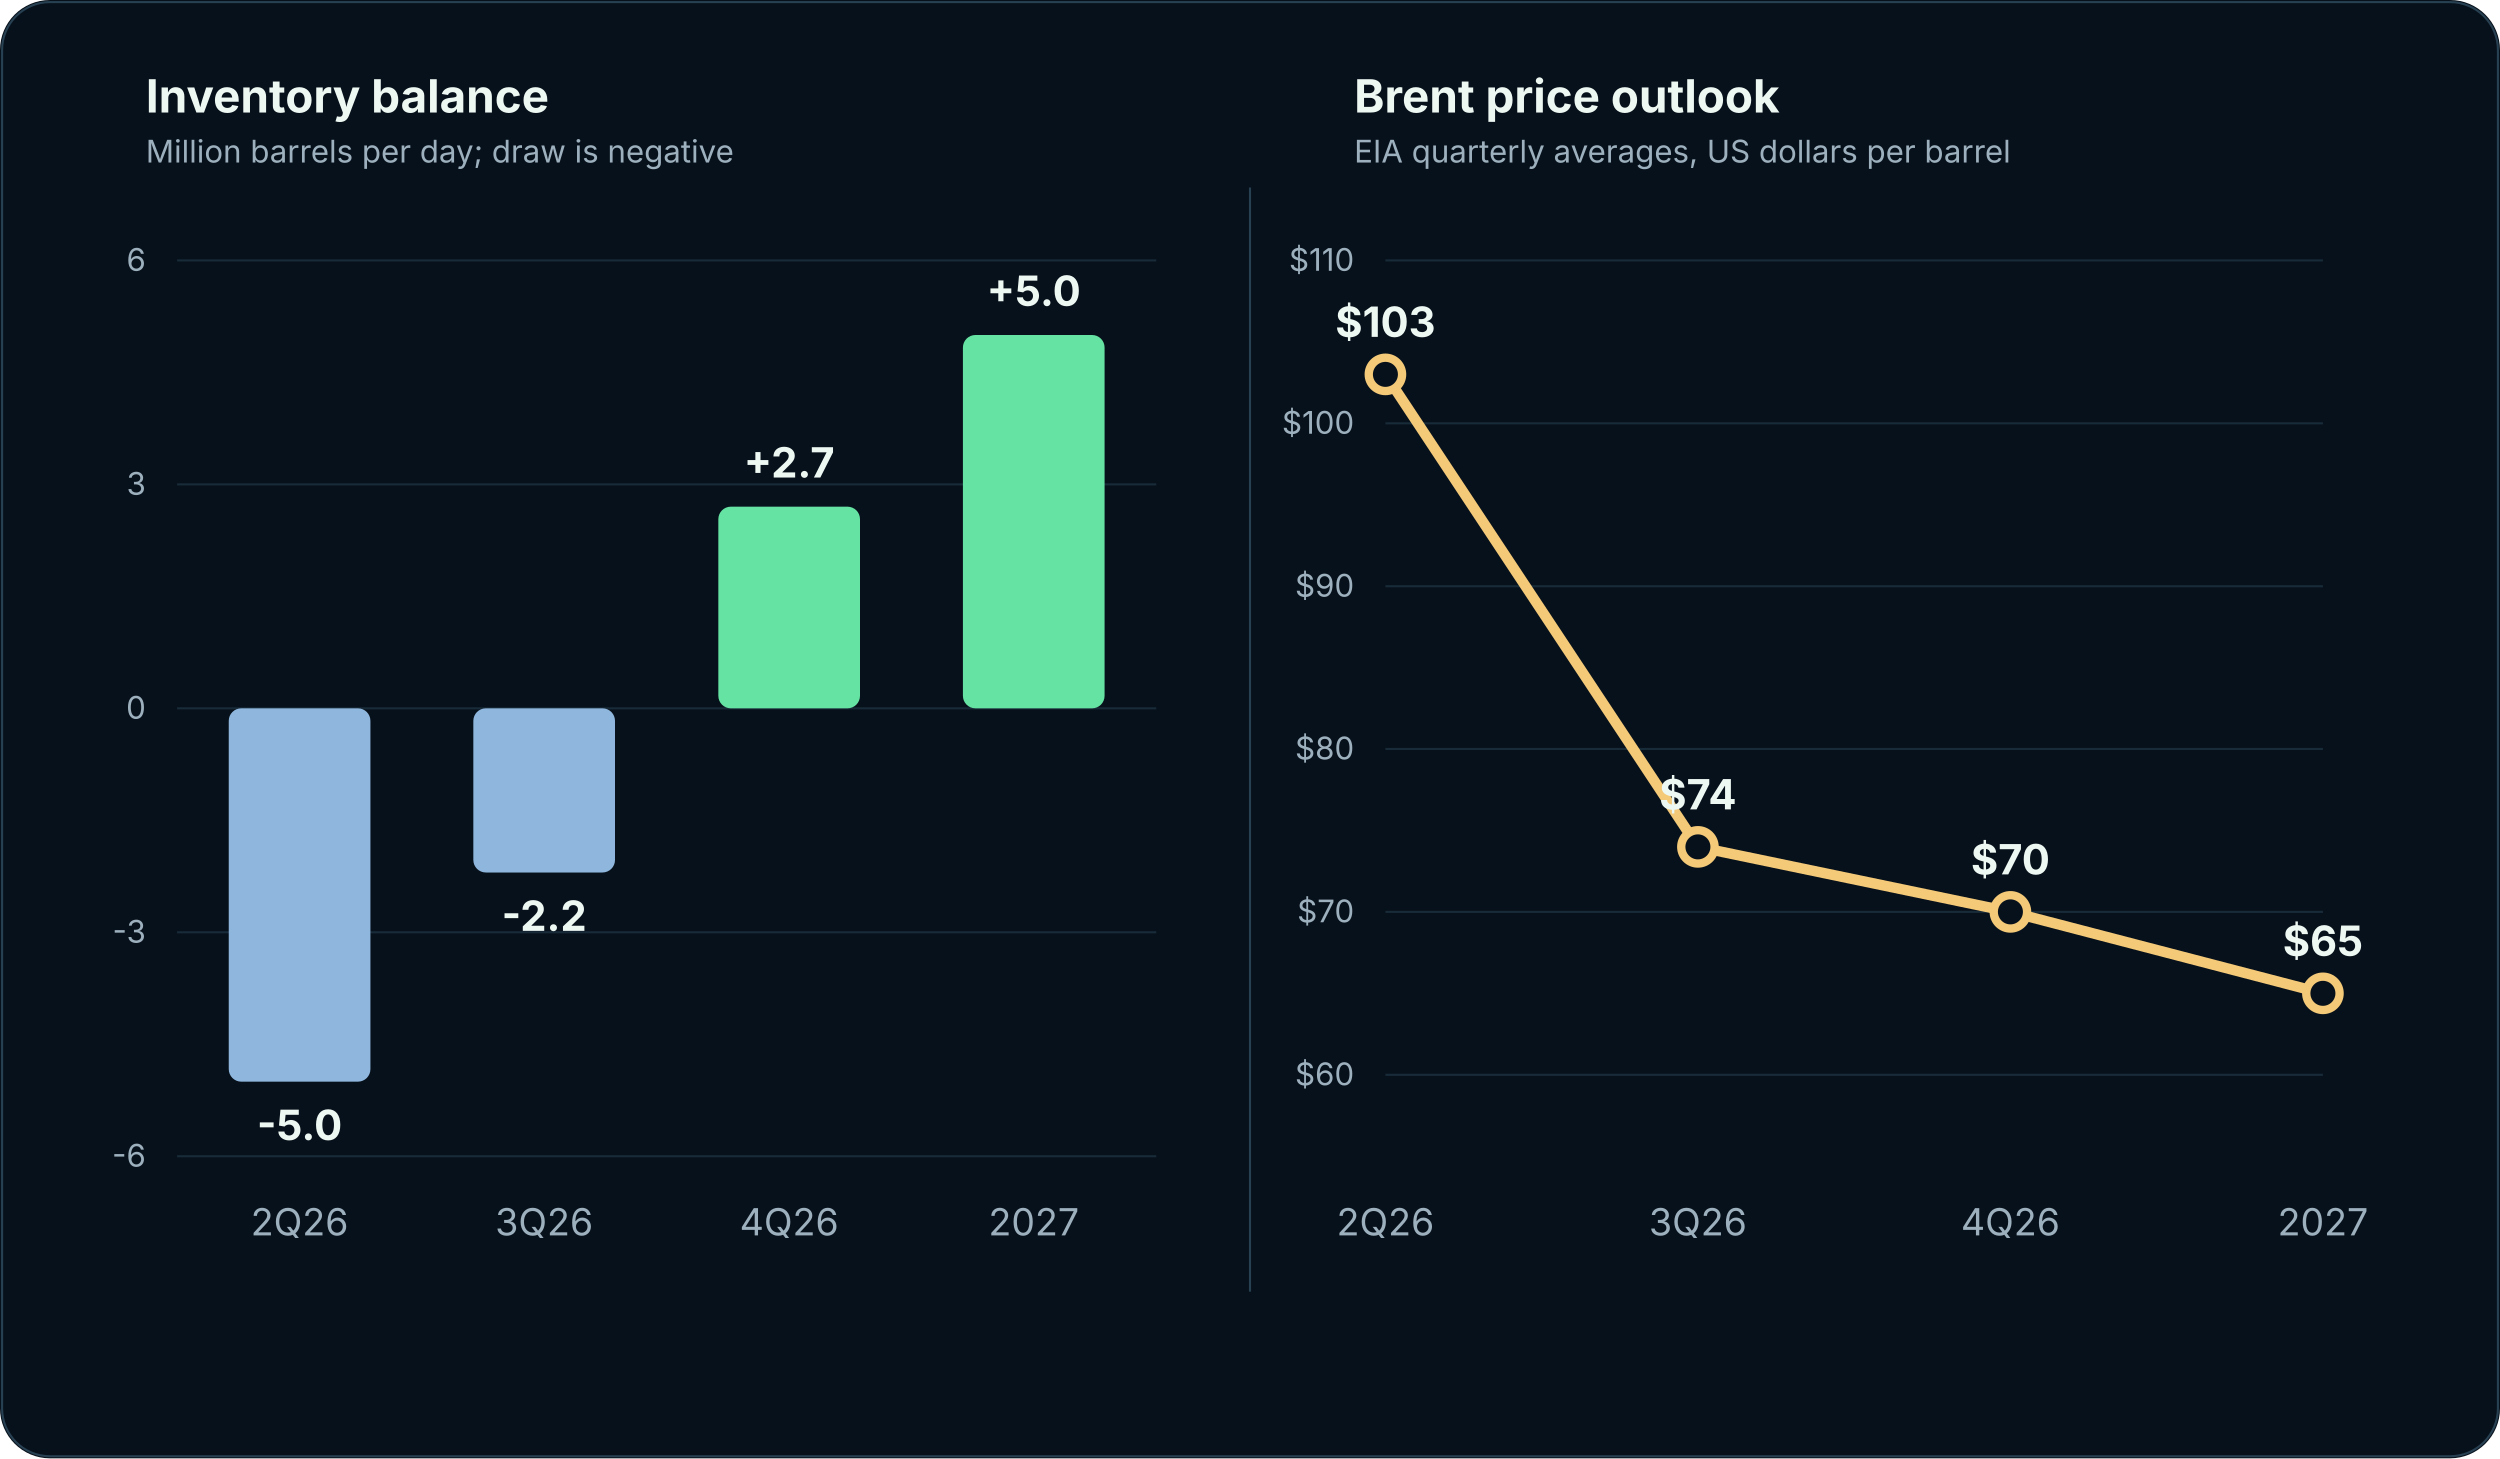
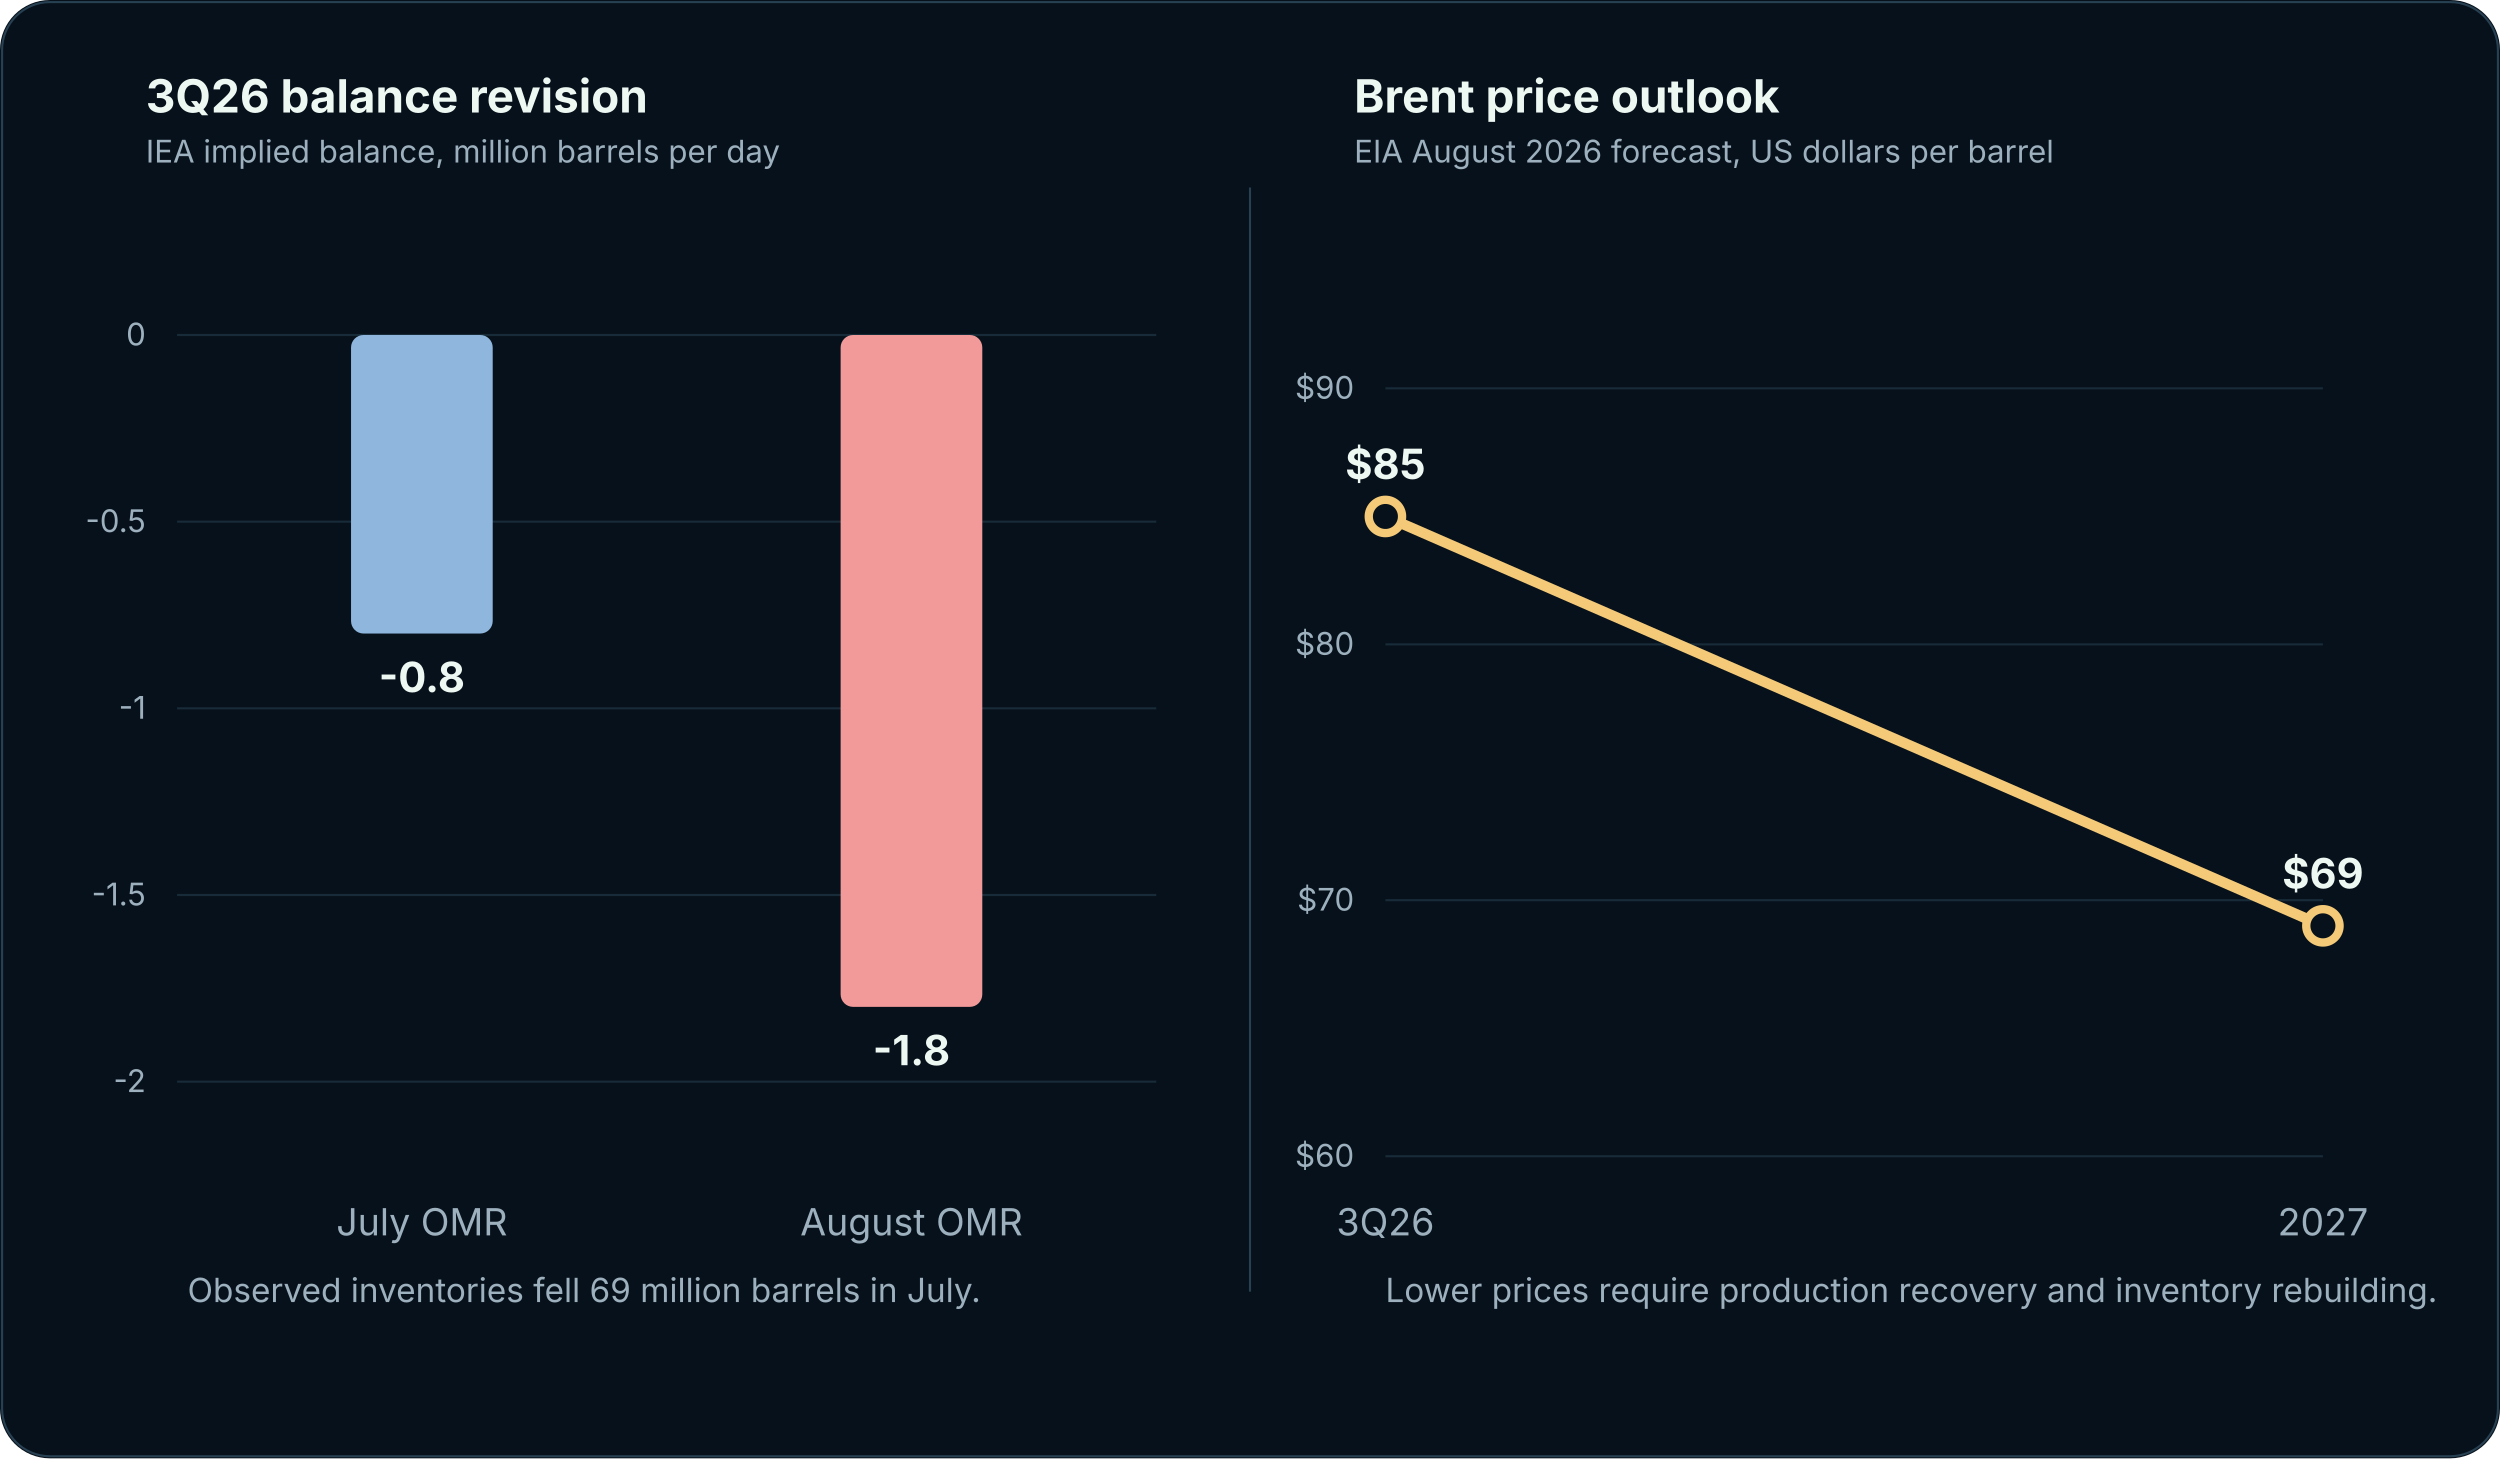
- <svg xmlns="http://www.w3.org/2000/svg" width="1200" height="700" viewBox="0 0 1200 700" role="img" aria-label="EIA oil inventory balance and Brent price outlook">
+ <svg xmlns="http://www.w3.org/2000/svg" width="1200" height="700" viewBox="0 0 1200 700" role="img" aria-label="August oil-balance revision and Brent price outlook">
  <defs>
    <filter id="shadow" x="-20%" y="-20%" width="140%" height="140%">
      <feDropShadow dx="0" dy="10" stdDeviation="16" flood-color="#000" flood-opacity="0.22" />
    </filter>
    <linearGradient id="greenFill" x1="0" y1="0" x2="0" y2="1">
      <stop offset="0" stop-color="#65e3a2" stop-opacity="0.42" />
      <stop offset="1" stop-color="#65e3a2" stop-opacity="0.04" />
    </linearGradient>
    <linearGradient id="blueFill" x1="0" y1="0" x2="0" y2="1">
      <stop offset="0" stop-color="#8fb7de" stop-opacity="0.42" />
      <stop offset="1" stop-color="#8fb7de" stop-opacity="0.04" />
    </linearGradient>
  </defs>
  <rect width="100%" height="100%" rx="24" fill="#07111b" />
  <rect x="1" y="1" width="1198" height="698" rx="23" fill="none" stroke="#274052" />
  <style>text{font-family:Inter,ui-sans-serif,system-ui,-apple-system,BlinkMacSystemFont,"Segoe UI",sans-serif}.label{fill:#9db0bd;font-size:18px}.small{fill:#9db0bd;font-size:15px}.value{fill:#eef8f3;font-size:20px;font-weight:650}.axis{stroke:#274052;stroke-width:1}.headline{fill:#eef8f3;font-size:22px;font-weight:650}.note{fill:#9db0bd;font-size:16px}</style>
-   <text class="headline" x="70" y="54">Inventory balance</text>
-   <text class="small" x="70" y="78">Million barrels per day; draw is negative</text>
-   <line class="axis" x1="85" y1="555.0" x2="555" y2="555.0" opacity="0.55" />
-   <text class="small" x="70" y="560.0" text-anchor="end">-6</text>
-   <line class="axis" x1="85" y1="447.5" x2="555" y2="447.5" opacity="0.55" />
-   <text class="small" x="70" y="452.5" text-anchor="end">-3</text>
+   <text class="headline" x="70" y="54">3Q26 balance revision</text>
+   <text class="small" x="70" y="78">IEA implied balance, million barrels per day</text>
+   <line class="axis" x1="85" y1="519.2" x2="555" y2="519.2" opacity="0.55" />
+   <text class="small" x="70" y="524.2" text-anchor="end">-2</text>
+   <line class="axis" x1="85" y1="429.6" x2="555" y2="429.6" opacity="0.55" />
+   <text class="small" x="70" y="434.6" text-anchor="end">-1.5</text>
  <line class="axis" x1="85" y1="340.0" x2="555" y2="340.0" opacity="0.55" />
-   <text class="small" x="70" y="345.0" text-anchor="end">0</text>
-   <line class="axis" x1="85" y1="232.5" x2="555" y2="232.5" opacity="0.55" />
-   <text class="small" x="70" y="237.5" text-anchor="end">3</text>
-   <line class="axis" x1="85" y1="125.0" x2="555" y2="125.0" opacity="0.55" />
-   <text class="small" x="70" y="130.0" text-anchor="end">6</text>
-   <rect x="109.8" y="340.0" width="68" height="179.2" rx="6" fill="#8fb7de" />
-   <text class="value" x="143.8" y="547.2" text-anchor="middle">-5.0</text>
-   <text class="label" x="143.8" y="593" text-anchor="middle">2Q26</text>
-   <rect x="227.2" y="340.0" width="68" height="78.8" rx="6" fill="#8fb7de" />
-   <text class="value" x="261.2" y="446.8" text-anchor="middle">-2.2</text>
-   <text class="label" x="261.2" y="593" text-anchor="middle">3Q26</text>
-   <rect x="344.8" y="243.2" width="68" height="96.8" rx="6" fill="#65e3a2" />
-   <text class="value" x="378.8" y="229.2" text-anchor="middle">+2.7</text>
-   <text class="label" x="378.8" y="593" text-anchor="middle">4Q26</text>
-   <rect x="462.2" y="160.8" width="68" height="179.2" rx="6" fill="#65e3a2" />
-   <text class="value" x="496.2" y="146.8" text-anchor="middle">+5.0</text>
-   <text class="label" x="496.2" y="593" text-anchor="middle">2027</text>
+   <text class="small" x="70" y="345.0" text-anchor="end">-1</text>
+   <line class="axis" x1="85" y1="250.4" x2="555" y2="250.4" opacity="0.55" />
+   <text class="small" x="70" y="255.4" text-anchor="end">-0.5</text>
+   <line class="axis" x1="85" y1="160.8" x2="555" y2="160.8" opacity="0.55" />
+   <text class="small" x="70" y="165.8" text-anchor="end">0</text>
+   <rect x="168.5" y="160.8" width="68" height="143.3" rx="6" fill="#8fb7de" />
+   <text class="value" x="202.5" y="332.2" text-anchor="middle">-0.8</text>
+   <text class="label" x="202.5" y="593" text-anchor="middle">July OMR</text>
+   <rect x="403.5" y="160.8" width="68" height="322.5" rx="6" fill="#f29a9a" />
+   <text class="value" x="437.5" y="511.3" text-anchor="middle">-1.8</text>
+   <text class="label" x="437.5" y="593" text-anchor="middle">August OMR</text>
+   <text class="note" x="90" y="625">Observed inventories fell 69 million barrels in July.</text>
  <line x1="600" y1="90" x2="600" y2="620" stroke="#274052" />
  <text class="headline" x="650" y="54">Brent price outlook</text>
-   <text class="small" x="650" y="78">EIA quarterly averages, US dollars per barrel</text>
-   <line class="axis" x1="665" y1="515.9" x2="1115" y2="515.9" opacity="0.55" />
-   <text class="small" x="650" y="520.9" text-anchor="end">$60</text>
-   <line class="axis" x1="665" y1="437.7" x2="1115" y2="437.7" opacity="0.55" />
-   <text class="small" x="650" y="442.7" text-anchor="end">$70</text>
-   <line class="axis" x1="665" y1="359.5" x2="1115" y2="359.5" opacity="0.55" />
-   <text class="small" x="650" y="364.5" text-anchor="end">$80</text>
-   <line class="axis" x1="665" y1="281.4" x2="1115" y2="281.4" opacity="0.55" />
-   <text class="small" x="650" y="286.4" text-anchor="end">$90</text>
-   <line class="axis" x1="665" y1="203.2" x2="1115" y2="203.2" opacity="0.55" />
-   <text class="small" x="650" y="208.2" text-anchor="end">$100</text>
-   <line class="axis" x1="665" y1="125.0" x2="1115" y2="125.0" opacity="0.55" />
-   <text class="small" x="650" y="130.0" text-anchor="end">$110</text>
-   <path d="M 665.0 179.7 L 815.0 406.5 L 965.0 437.7 L 1115.0 476.8" fill="none" stroke="#f4c978" stroke-width="5" stroke-linecap="round" stroke-linejoin="round" />
-   <circle cx="665.0" cy="179.7" r="8" fill="#07111b" stroke="#f4c978" stroke-width="4" />
-   <text class="value" x="665.0" y="161.7" text-anchor="middle">$103</text>
-   <text class="label" x="665.0" y="593" text-anchor="middle">2Q26</text>
-   <circle cx="815.0" cy="406.5" r="8" fill="#07111b" stroke="#f4c978" stroke-width="4" />
-   <text class="value" x="815.0" y="388.5" text-anchor="middle">$74</text>
-   <text class="label" x="815.0" y="593" text-anchor="middle">3Q26</text>
-   <circle cx="965.0" cy="437.7" r="8" fill="#07111b" stroke="#f4c978" stroke-width="4" />
-   <text class="value" x="965.0" y="419.7" text-anchor="middle">$70</text>
-   <text class="label" x="965.0" y="593" text-anchor="middle">4Q26</text>
-   <circle cx="1115.0" cy="476.8" r="8" fill="#07111b" stroke="#f4c978" stroke-width="4" />
-   <text class="value" x="1115.0" y="458.8" text-anchor="middle">$65</text>
+   <text class="small" x="650" y="78">EIA August 2026 forecast, US dollars per barrel</text>
+   <line class="axis" x1="665" y1="555.0" x2="1115" y2="555.0" opacity="0.55" />
+   <text class="small" x="650" y="560.0" text-anchor="end">$60</text>
+   <line class="axis" x1="665" y1="432.1" x2="1115" y2="432.1" opacity="0.55" />
+   <text class="small" x="650" y="437.1" text-anchor="end">$70</text>
+   <line class="axis" x1="665" y1="309.3" x2="1115" y2="309.3" opacity="0.55" />
+   <text class="small" x="650" y="314.3" text-anchor="end">$80</text>
+   <line class="axis" x1="665" y1="186.4" x2="1115" y2="186.4" opacity="0.55" />
+   <text class="small" x="650" y="191.4" text-anchor="end">$90</text>
+   <path d="M 665.0 247.9 L 1115.0 444.4" fill="none" stroke="#f4c978" stroke-width="5" stroke-linecap="round" stroke-linejoin="round" />
+   <circle cx="665.0" cy="247.9" r="8" fill="#07111b" stroke="#f4c978" stroke-width="4" />
+   <text class="value" x="665.0" y="229.9" text-anchor="middle">$85</text>
+   <text class="label" x="665.0" y="593" text-anchor="middle">3Q26</text>
+   <circle cx="1115.0" cy="444.4" r="8" fill="#07111b" stroke="#f4c978" stroke-width="4" />
+   <text class="value" x="1115.0" y="426.4" text-anchor="middle">$69</text>
  <text class="label" x="1115.0" y="593" text-anchor="middle">2027</text>
+   <text class="note" x="665" y="625">Lower prices require production recovery and inventory rebuilding.</text>
</svg>
